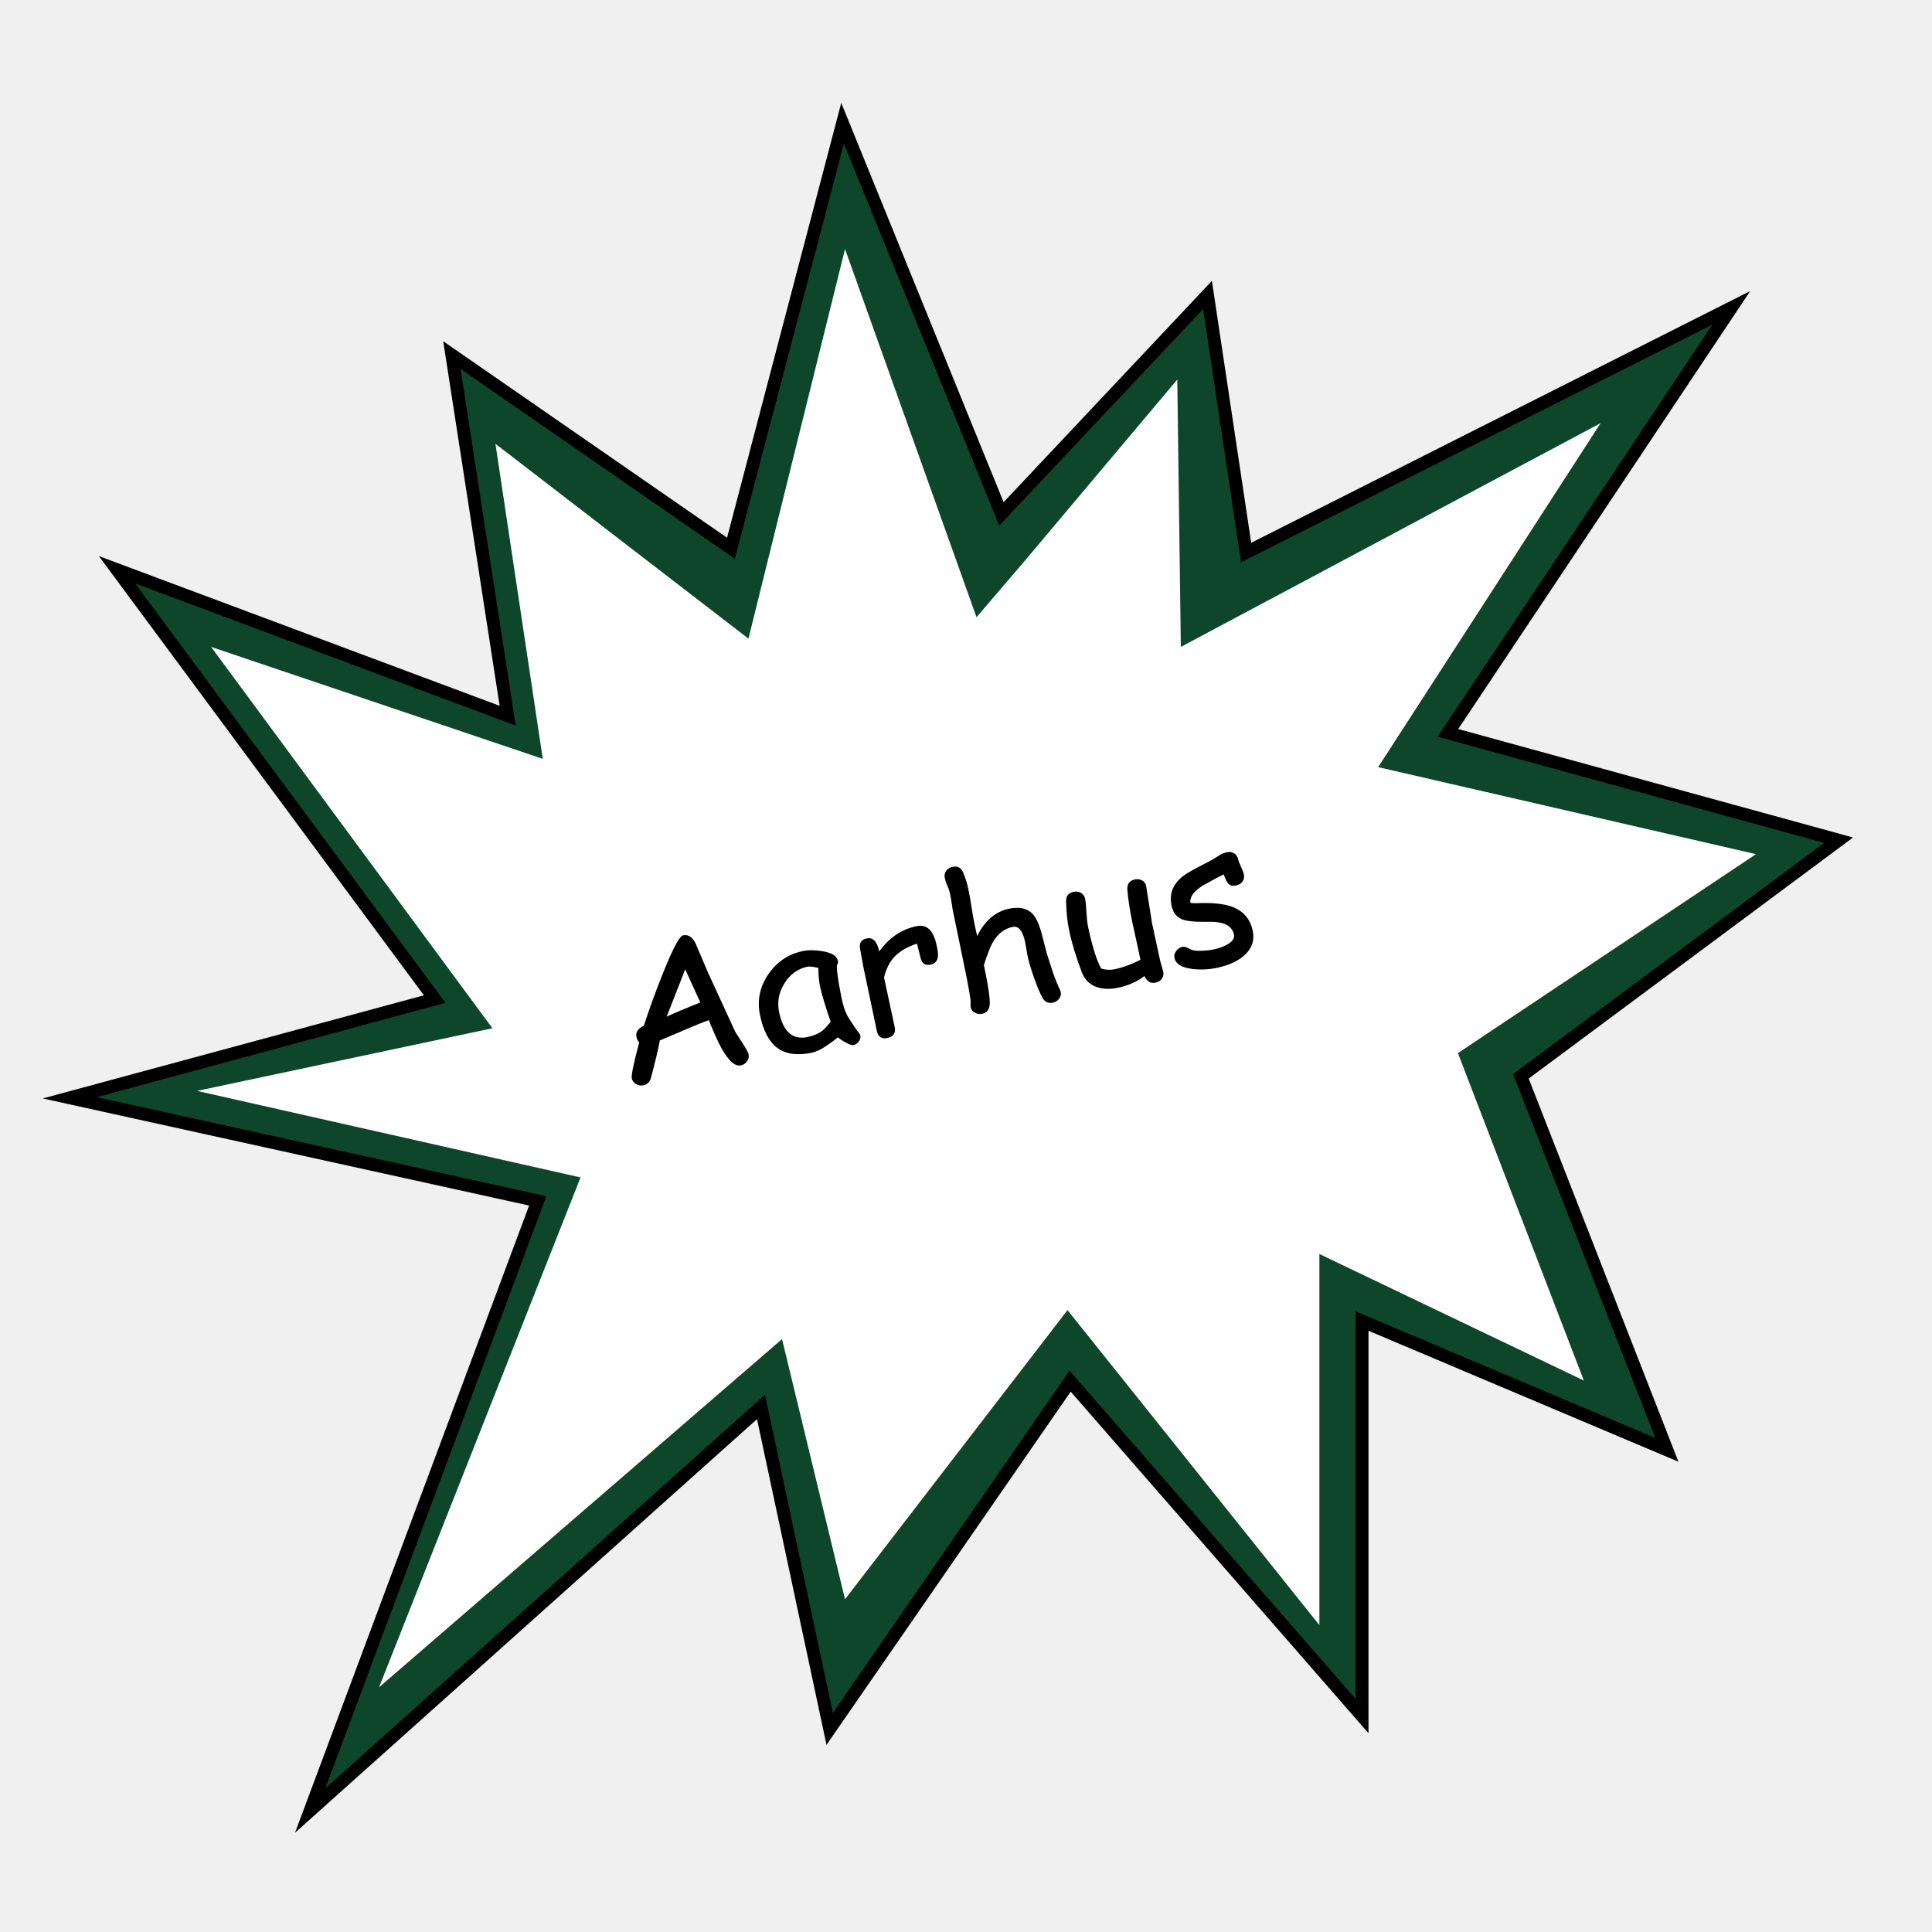
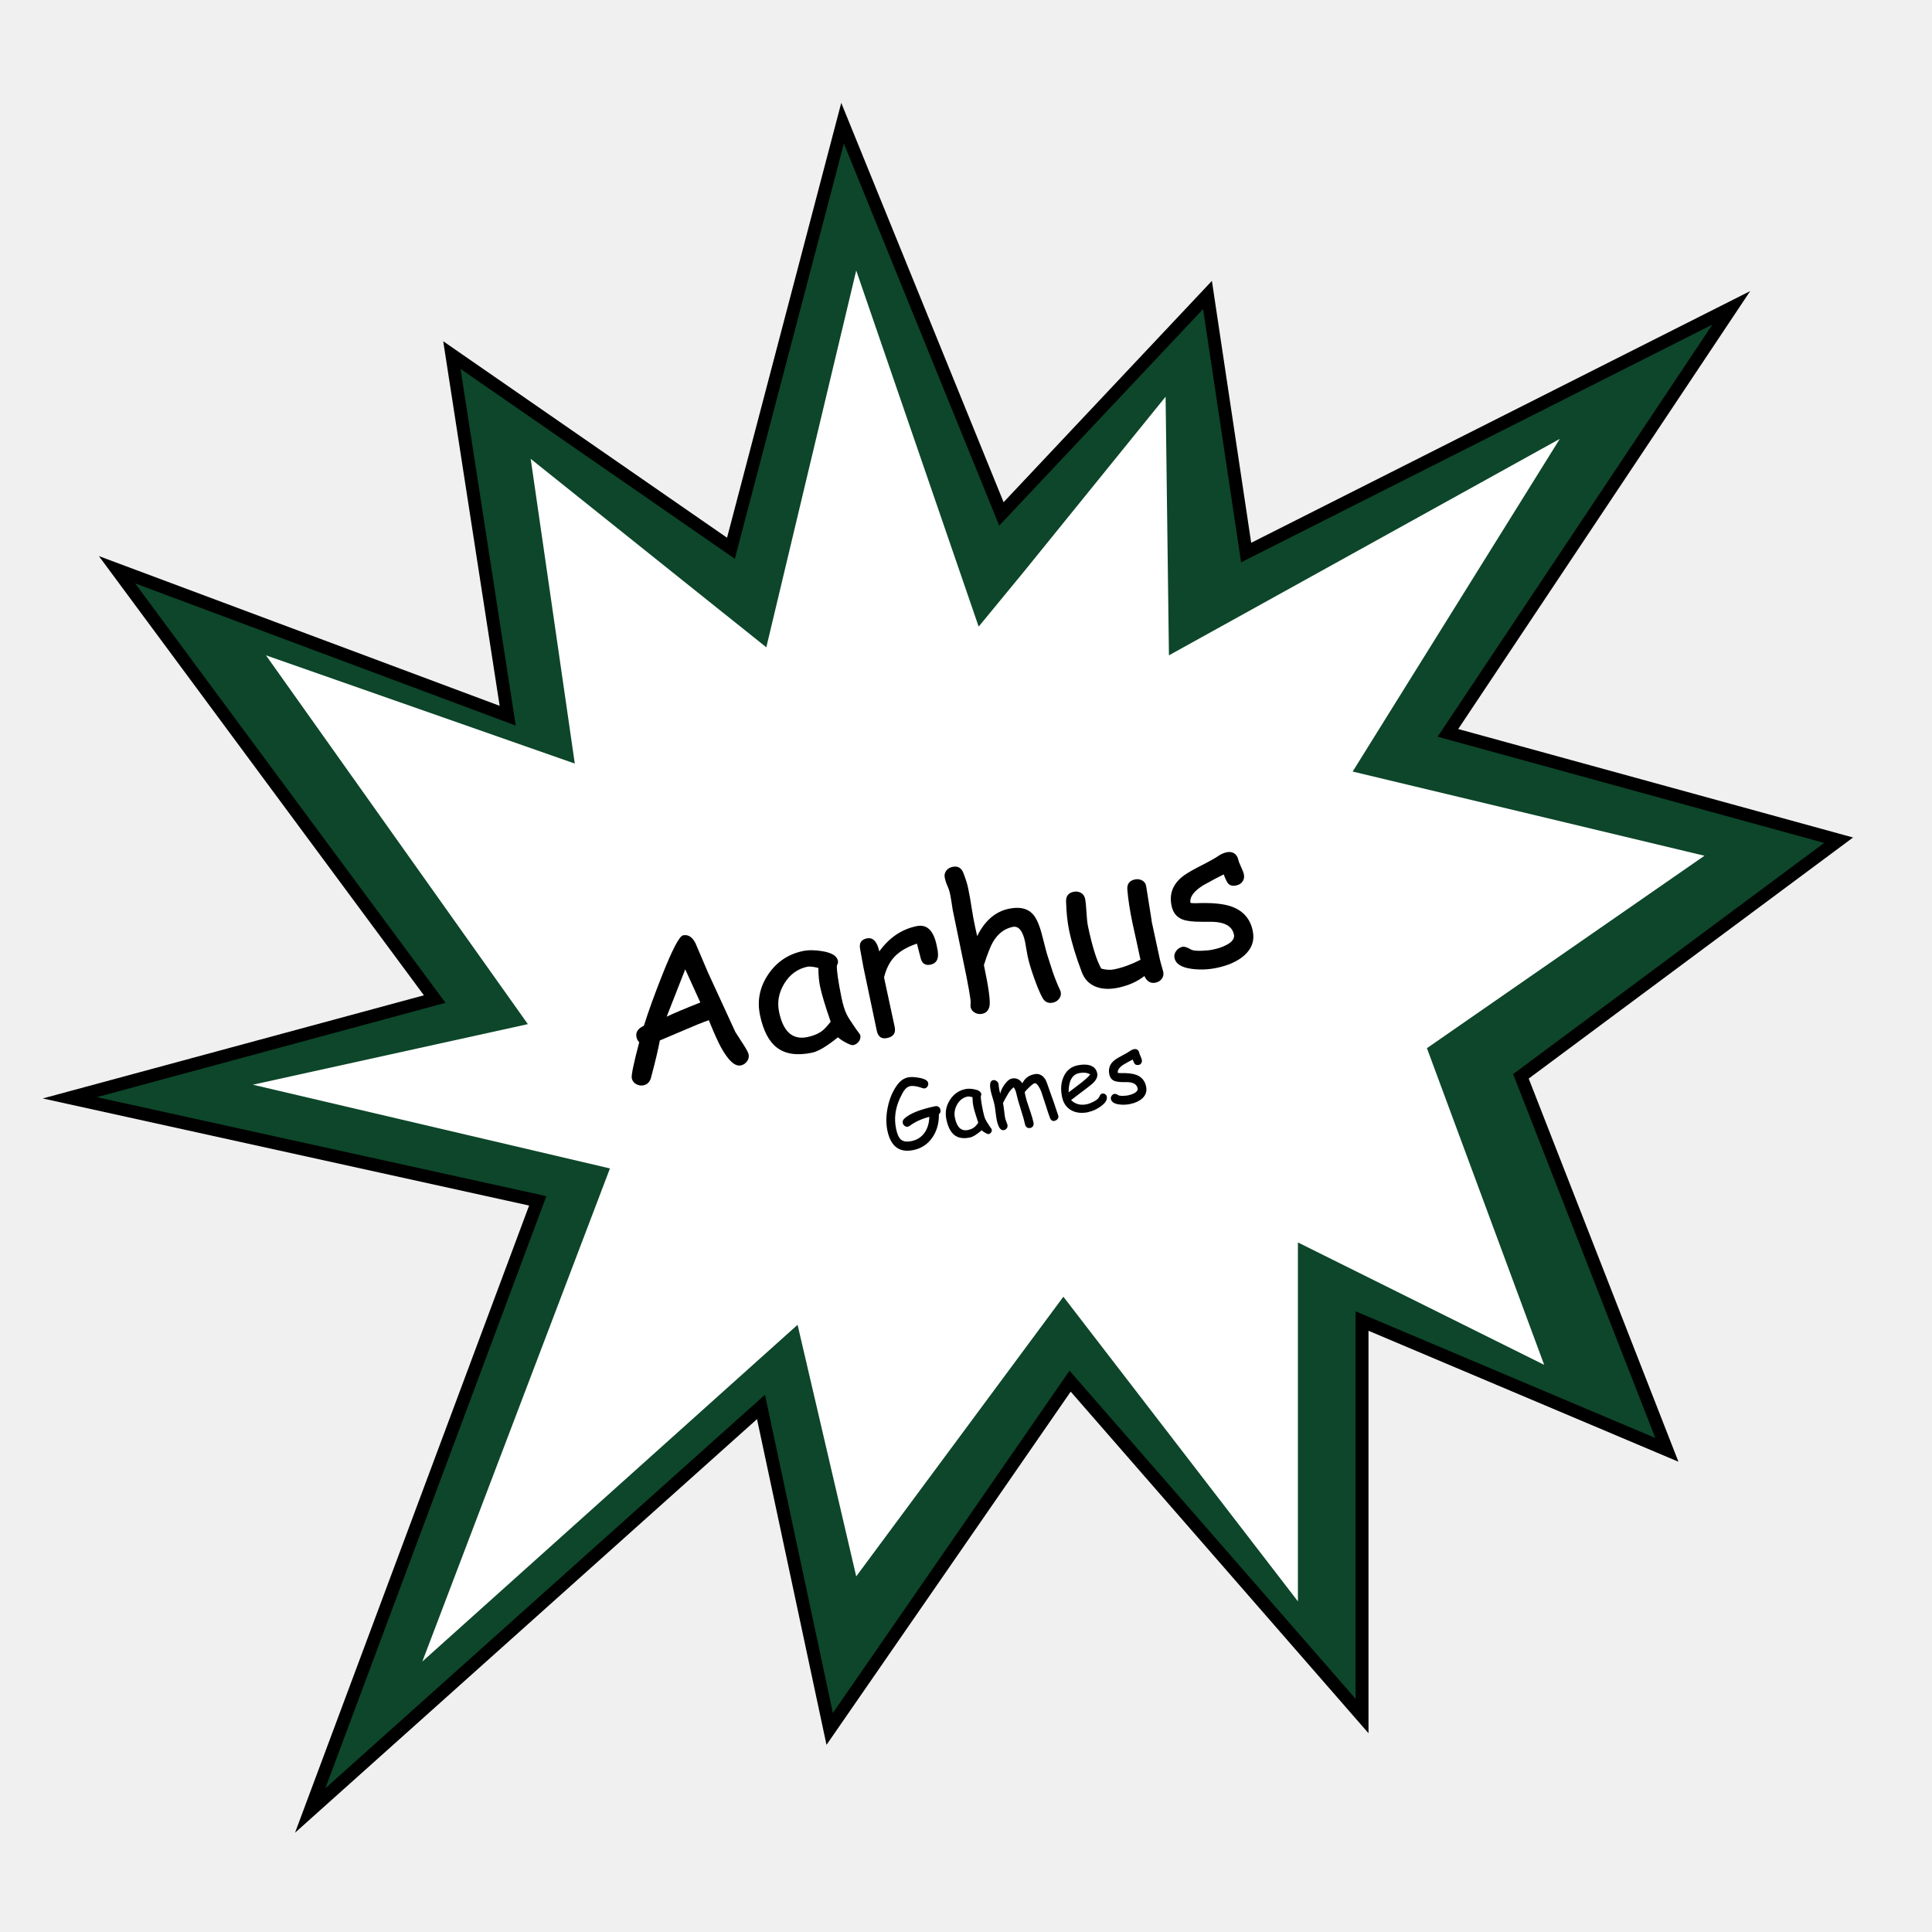
<svg xmlns="http://www.w3.org/2000/svg" id="Layer_2" viewBox="0 0 450 450">
  <defs>
    <style>.cls-1{fill:#fff;}.cls-2{fill:#0d462a;stroke:#000;stroke-miterlimit:10;stroke-width:3px;}</style>
  </defs>
-   <path class="cls-2" d="m27.25,132.7l91,34-13-84,65,45,26-99,37,91,48-51,9,60,113-57-66,99,91,25-74,55,34,87-71-30v92l-68-78-56,81-16-75-105,94,53-142-109-24,37.15-10.05c15.95-4.32,31.9-8.63,47.85-12.95-24.67-33.33-49.33-66.67-74-100Z" />
-   <polygon class="cls-1" points="196.82 58 174.33 148.75 115.4 103.37 126.42 176.75 49.18 150.68 114.69 239.5 45.89 254.09 135.22 274.25 88.29 393 182.15 311.9 196.82 372.5 248.64 305.15 307.31 378.52 307.31 292.08 368.91 321.56 339.58 245.29 409 198.95 321 178.68 372.82 98.55 275.04 150.68 274.21 88.4 238.87 130.41 227.45 143.76 196.82 58" />
  <g>
-     <path d="m172.54,248.15c-1.37.29-2.9-1.12-4.61-4.21-.65-1.18-1.6-3.29-2.84-6.32-1.47.52-3.38,1.29-5.72,2.31l-5.68,2.41c-.36,1.99-1.06,4.95-2.11,8.86-.31.89-.87,1.42-1.69,1.59-.59.12-1.17.03-1.72-.28-.55-.31-.89-.76-1.02-1.37-.14-.67.44-3.47,1.74-8.39-.33-.31-.54-.71-.64-1.18-.24-1.14.33-2.02,1.72-2.65,1.06-3.36,2.47-7.26,4.23-11.7,2.4-6.06,4.03-9.18,4.89-9.36,1.17-.25,2.14.35,2.89,1.81l2.89,6.77,6.4,13.92,1.97,3.06c.67,1.05,1.04,1.76,1.12,2.14.13.6,0,1.16-.37,1.66-.37.5-.86.82-1.45.94Zm-12.93-22.39l-4.33,11.04c1.71-.81,4.32-1.91,7.84-3.3l-3.52-7.74Z" />
-     <path d="m198.72,243.43c-.28.06-.86-.14-1.73-.6-.79-.43-1.39-.84-1.82-1.22-1.27,1.03-2.41,1.84-3.42,2.45-1.01.6-1.87.98-2.6,1.13-3.47.73-6.2.34-8.18-1.17-1.87-1.42-3.18-3.93-3.94-7.52-.72-3.39-.09-6.56,1.87-9.49s4.66-4.76,8.09-5.49c1.29-.27,2.81-.26,4.54.03,2.19.36,3.39,1.09,3.63,2.2.08.38,0,.75-.23,1.1-.04.56.03,1.46.21,2.7.17,1.24.46,2.81.84,4.72.35,1.74.77,3.09,1.25,4.04.28.59,1.01,1.72,2.18,3.41.16.23.41.57.75,1.01l.21.33c.12.56,0,1.07-.33,1.52-.34.45-.78.74-1.33.85Zm-7.71-13.65c-.13-.6-.22-1.27-.29-1.99-.07-.73-.1-1.5-.11-2.34-.61-.15-1.12-.25-1.54-.29-.42-.04-.75-.04-.99,0-2.3.49-4.1,1.79-5.4,3.92-1.3,2.13-1.7,4.35-1.21,6.66.48,2.3,1.28,3.94,2.38,4.9,1.1.97,2.52,1.27,4.24.91,1.43-.3,2.58-.8,3.48-1.5.48-.38,1.12-1.07,1.91-2.07-1.26-3.62-2.08-6.35-2.47-8.2Z" />
-     <path d="m218.42,221.58c.27,1.78-.29,2.81-1.67,3.1-1.28.27-2.06-.29-2.35-1.68-.06-.27-.18-.75-.38-1.46l-.44-1.75c-2.29.76-4.04,1.78-5.24,3.06-1.13,1.19-1.94,2.8-2.43,4.82l2.48,11.52c.3,1.42-.29,2.28-1.76,2.59-1.31.28-2.11-.29-2.41-1.71l-3.11-14.77c-.1-.46-.22-1.16-.38-2.09s-.29-1.63-.38-2.09c-.3-1.42.21-2.26,1.51-2.54,1.46-.31,2.44.7,2.94,3.03,2.3-3.2,5.19-5.16,8.67-5.89,1.2-.25,2.19-.01,2.97.72.77.73,1.34,1.96,1.71,3.68.15.73.25,1.22.29,1.48Z" />
-     <path d="m245.2,233.54c-1.05.22-1.86-.17-2.41-1.16-.58-1.08-1.24-2.65-1.97-4.71-.7-1.98-1.18-3.62-1.46-4.92-.08-.36-.18-.92-.3-1.67-.12-.75-.22-1.31-.29-1.67-.56-2.64-1.53-3.81-2.93-3.51-1.89.4-3.4,1.56-4.55,3.49-.58.99-1.29,2.78-2.12,5.39,1.13,5.34,1.56,8.56,1.29,9.64-.23.96-.79,1.53-1.66,1.71-.61.13-1.18.05-1.73-.25-.54-.3-.87-.72-.99-1.28-.04-.2-.04-.52,0-.97.04-.38-.09-1.42-.4-3.12l-.59-3.13-3.19-15.48c-.26-1.76-.46-2.94-.58-3.55-.15-.72-.36-1.38-.64-1.99-.28-.61-.49-1.26-.63-1.94-.12-.59-.01-1.12.34-1.6.35-.48.84-.78,1.46-.91,1.22-.26,2.06.21,2.53,1.4.52,1.31.9,2.51,1.13,3.61.31,1.47.58,3.02.82,4.64.23,1.55.52,3.09.86,4.63l.41,1.85c.89-1.8,1.95-3.23,3.18-4.29,1.23-1.06,2.62-1.75,4.18-2.08,2.46-.52,4.32-.12,5.56,1.2.88.93,1.63,2.65,2.25,5.15l1.03,3.98,1.37,4.28c.55,1.6,1.11,2.99,1.67,4.17.11.23.18.42.22.59.12.58,0,1.1-.36,1.58-.37.48-.86.79-1.48.92Z" />
-     <path d="m268.22,214.49c.21,1.01.54,2.52.98,4.54.44,2.02.77,3.53.98,4.54.07.31.19.77.38,1.39.18.62.31,1.09.38,1.39.13.6.02,1.14-.33,1.62-.35.48-.84.78-1.46.91-1.14.24-2.01-.27-2.6-1.54-1.66,1.3-3.71,2.21-6.13,2.72-1.95.41-3.64.34-5.09-.2-1.6-.6-2.71-1.73-3.35-3.4-1.36-3.59-2.35-6.84-2.96-9.75-.4-1.92-.64-4.16-.71-6.71-.05-1.26.53-2.02,1.73-2.28.64-.13,1.21-.05,1.73.24.51.29.83.75.96,1.35.14.65.25,1.7.33,3.16.08,1.46.2,2.56.36,3.31.49,2.34,1,4.33,1.51,5.97.51,1.64,1.04,2.92,1.58,3.86.54.15,1.07.24,1.57.27.5.03.98,0,1.45-.1,1.99-.42,4.03-1.16,6.11-2.23l-.92-4.27-.9-4.07c-.64-3.03-1.05-5.69-1.24-7.98-.11-1.32.48-2.12,1.75-2.39.64-.13,1.21-.05,1.73.25.51.3.82.75.91,1.35l1.28,8.04Z" />
-     <path d="m287.97,206.24c-.82.17-1.44.03-1.88-.42-.3-.32-.65-1.04-1.06-2.15-1.06.5-2.67,1.35-4.83,2.56-2.2,1.4-3.17,2.76-2.91,4.08.48.06.94.08,1.39.06,3.54-.14,6.24.11,8.12.77,2.73.96,4.39,2.84,4.98,5.63.48,2.29-.2,4.23-2.05,5.84-1.54,1.32-3.63,2.26-6.29,2.82-1.95.41-3.87.49-5.76.25-2.45-.3-3.83-1.16-4.12-2.56-.12-.56.01-1.1.39-1.62.38-.52.87-.84,1.46-.97.46-.1,1.12.12,1.99.63.42.25,1.28.34,2.57.29,1.03-.04,1.89-.13,2.57-.28,1.25-.26,2.32-.63,3.21-1.12,1.29-.7,1.85-1.49,1.66-2.37-.4-1.91-2.08-2.9-5.05-2.98h-2.42c-2.06.01-3.57-.17-4.51-.54-1.37-.53-2.22-1.59-2.55-3.18-.62-2.93.4-5.33,3.07-7.2.81-.57,2.14-1.32,3.99-2.26,1.85-.94,3.16-1.68,3.93-2.22.56-.38,1.19-.65,1.9-.8.64-.13,1.2-.05,1.69.26.49.31.8.78.94,1.41.09.41.3.98.66,1.73.35.75.57,1.32.66,1.73.13.63.04,1.19-.29,1.67-.33.48-.81.79-1.45.92Z" />
+     <path class="cls-2" d="m27.25,132.7l91,34-13-84,65,45,26-99,37,91,48-51,9,60,113-57-66,99,91,25-74,55,34,87-71-30v92l-68-78-56,81-16-75-105,94,53-142-109-24,37.15-10.05c15.95-4.32,31.9-8.63,47.85-12.95-24.67-33.33-49.33-66.67-74-100Z" />
+     <polygon class="cls-1" points="199.43 63 178.49 150.77 123.61 106.88 133.88 177.85 61.95 152.64 122.95 238.54 58.89 252.65 142.07 272.15 98.37 387 185.77 308.57 199.43 367.17 247.68 302.03 302.31 372.99 302.31 289.39 359.67 317.9 332.36 244.14 397 199.32 315.06 179.71 363.31 102.22 272.27 152.64 271.49 92.4 238.58 133.03 227.95 145.95 199.43 63" />
+     <g>
+       <path d="m172.54,248.15c-1.37.29-2.9-1.12-4.61-4.21-.65-1.18-1.6-3.29-2.84-6.32-1.47.52-3.38,1.29-5.72,2.31l-5.68,2.41c-.36,1.99-1.06,4.95-2.11,8.86-.31.89-.87,1.42-1.69,1.59-.59.12-1.17.03-1.72-.28-.55-.31-.89-.76-1.02-1.37-.14-.67.44-3.47,1.74-8.39-.33-.31-.54-.71-.64-1.18-.24-1.14.33-2.02,1.72-2.65,1.06-3.36,2.47-7.26,4.23-11.7,2.4-6.06,4.03-9.18,4.89-9.36,1.17-.25,2.14.35,2.89,1.81l2.89,6.77,6.4,13.92,1.97,3.06c.67,1.05,1.04,1.76,1.12,2.14.13.6,0,1.16-.37,1.66-.37.5-.86.82-1.45.94Zm-12.93-22.39l-4.33,11.04c1.71-.81,4.32-1.91,7.84-3.3l-3.52-7.74Z" />
+       <path d="m198.72,243.43c-.28.06-.86-.14-1.73-.6-.79-.43-1.39-.84-1.82-1.22-1.27,1.03-2.41,1.84-3.42,2.45-1.01.6-1.87.98-2.6,1.13-3.47.73-6.2.34-8.18-1.17-1.87-1.42-3.18-3.93-3.94-7.52-.72-3.39-.09-6.56,1.87-9.49s4.66-4.76,8.09-5.49c1.29-.27,2.81-.26,4.54.03,2.19.36,3.39,1.09,3.63,2.2.08.38,0,.75-.23,1.1-.04.56.03,1.46.21,2.7.17,1.24.46,2.81.84,4.72.35,1.74.77,3.09,1.25,4.04.28.59,1.01,1.72,2.18,3.41.16.23.41.57.75,1.01l.21.33c.12.56,0,1.07-.33,1.52-.34.45-.78.74-1.33.85Zm-7.71-13.65c-.13-.6-.22-1.27-.29-1.99-.07-.73-.1-1.5-.11-2.34-.61-.15-1.12-.25-1.54-.29-.42-.04-.75-.04-.99,0-2.3.49-4.1,1.79-5.4,3.92-1.3,2.13-1.7,4.35-1.21,6.66.48,2.3,1.28,3.94,2.38,4.9,1.1.97,2.52,1.27,4.24.91,1.43-.3,2.58-.8,3.48-1.5.48-.38,1.12-1.07,1.91-2.07-1.26-3.62-2.08-6.35-2.47-8.2Z" />
+       <path d="m218.42,221.58c.27,1.78-.29,2.81-1.67,3.1-1.28.27-2.06-.29-2.35-1.68-.06-.27-.18-.75-.38-1.46l-.44-1.75c-2.29.76-4.04,1.78-5.24,3.06-1.13,1.19-1.94,2.8-2.43,4.82l2.48,11.52c.3,1.42-.29,2.28-1.76,2.59-1.31.28-2.11-.29-2.41-1.71l-3.11-14.77c-.1-.46-.22-1.16-.38-2.09s-.29-1.63-.38-2.09c-.3-1.42.21-2.26,1.51-2.54,1.46-.31,2.44.7,2.94,3.03,2.3-3.2,5.19-5.16,8.67-5.89,1.2-.25,2.19-.01,2.97.72.77.73,1.34,1.96,1.71,3.68.15.73.25,1.22.29,1.48Z" />
+       <path d="m245.2,233.54c-1.05.22-1.86-.17-2.41-1.16-.58-1.08-1.24-2.65-1.97-4.71-.7-1.98-1.18-3.62-1.46-4.92-.08-.36-.18-.92-.3-1.67-.12-.75-.22-1.31-.29-1.67-.56-2.64-1.53-3.81-2.93-3.51-1.89.4-3.4,1.56-4.55,3.49-.58.99-1.29,2.78-2.12,5.39,1.13,5.34,1.56,8.56,1.29,9.64-.23.96-.79,1.53-1.66,1.71-.61.13-1.18.05-1.73-.25-.54-.3-.87-.72-.99-1.28-.04-.2-.04-.52,0-.97.04-.38-.09-1.42-.4-3.12l-.59-3.13-3.19-15.48c-.26-1.76-.46-2.94-.58-3.55-.15-.72-.36-1.38-.64-1.99-.28-.61-.49-1.26-.63-1.94-.12-.59-.01-1.12.34-1.6.35-.48.84-.78,1.46-.91,1.22-.26,2.06.21,2.53,1.4.52,1.31.9,2.51,1.13,3.61.31,1.47.58,3.02.82,4.64.23,1.55.52,3.09.86,4.63l.41,1.85c.89-1.8,1.95-3.23,3.18-4.29,1.23-1.06,2.62-1.75,4.18-2.08,2.46-.52,4.32-.12,5.56,1.2.88.93,1.63,2.65,2.25,5.15l1.03,3.98,1.37,4.28c.55,1.6,1.11,2.99,1.67,4.17.11.23.18.42.22.59.12.58,0,1.1-.36,1.58-.37.48-.86.79-1.48.92Z" />
+       <path d="m268.22,214.49c.21,1.01.54,2.52.98,4.54.44,2.02.77,3.53.98,4.54.07.31.19.77.38,1.39.18.62.31,1.09.38,1.39.13.6.02,1.14-.33,1.62-.35.48-.84.78-1.46.91-1.14.24-2.01-.27-2.6-1.54-1.66,1.3-3.71,2.21-6.13,2.72-1.95.41-3.64.34-5.09-.2-1.6-.6-2.71-1.73-3.35-3.4-1.36-3.59-2.35-6.84-2.96-9.75-.4-1.92-.64-4.16-.71-6.71-.05-1.26.53-2.02,1.73-2.28.64-.13,1.21-.05,1.73.24.51.29.83.75.96,1.35.14.65.25,1.7.33,3.16.08,1.46.2,2.56.36,3.31.49,2.34,1,4.33,1.51,5.97.51,1.64,1.04,2.92,1.58,3.86.54.15,1.07.24,1.57.27.5.03.98,0,1.45-.1,1.99-.42,4.03-1.16,6.11-2.23l-.92-4.27-.9-4.07c-.64-3.03-1.05-5.69-1.24-7.98-.11-1.32.48-2.12,1.75-2.39.64-.13,1.21-.05,1.73.25.51.3.82.75.91,1.35l1.28,8.04Z" />
+       <path d="m287.97,206.24c-.82.17-1.44.03-1.88-.42-.3-.32-.65-1.04-1.06-2.15-1.06.5-2.67,1.35-4.83,2.56-2.2,1.4-3.17,2.76-2.91,4.08.48.06.94.08,1.39.06,3.54-.14,6.24.11,8.12.77,2.73.96,4.39,2.84,4.98,5.63.48,2.29-.2,4.23-2.05,5.84-1.54,1.32-3.63,2.26-6.29,2.82-1.95.41-3.87.49-5.76.25-2.45-.3-3.83-1.16-4.12-2.56-.12-.56.01-1.1.39-1.62.38-.52.87-.84,1.46-.97.46-.1,1.12.12,1.99.63.42.25,1.28.34,2.57.29,1.03-.04,1.89-.13,2.57-.28,1.25-.26,2.32-.63,3.21-1.12,1.29-.7,1.85-1.49,1.66-2.37-.4-1.91-2.08-2.9-5.05-2.98h-2.42c-2.06.01-3.57-.17-4.51-.54-1.37-.53-2.22-1.59-2.55-3.18-.62-2.93.4-5.33,3.07-7.2.81-.57,2.14-1.32,3.99-2.26,1.85-.94,3.16-1.68,3.93-2.22.56-.38,1.19-.65,1.9-.8.64-.13,1.2-.05,1.69.26.49.31.8.78.94,1.41.09.41.3.98.66,1.73.35.75.57,1.32.66,1.73.13.63.04,1.19-.29,1.67-.33.48-.81.79-1.45.92Z" />
+     </g>
+   </g>
+   <g>
+     <path d="m218.69,259.56c.02,2.14-.51,3.96-1.58,5.47-1.07,1.51-2.51,2.45-4.31,2.83-1.65.35-2.98.15-3.99-.6s-1.72-2.04-2.11-3.88c-.37-1.73-.33-3.6.1-5.61.43-2.01,1.17-3.71,2.22-5.12.7-.94,1.52-1.5,2.48-1.71.61-.13,1.45-.1,2.53.09,1.32.22,2.04.63,2.16,1.21.06.27,0,.54-.15.8-.16.26-.37.41-.66.47-.15.03-.37,0-.67-.12-1.15-.41-2.08-.54-2.79-.39-.5.11-.97.48-1.41,1.11-.22.32-.51.88-.88,1.67-1.11,2.37-1.42,4.76-.91,7.15.26,1.26.64,2.09,1.14,2.51.54.46,1.37.57,2.5.33,1.2-.25,2.16-.85,2.88-1.79.76-1,1.17-2.28,1.22-3.85-1.83.48-3.35,1.18-4.54,2.08-.14.11-.28.17-.43.21-.29.06-.56,0-.8-.19-.22-.17-.37-.39-.42-.67-.08-.37.04-.7.35-1,1.26-1.19,3.66-2.15,7.2-2.9.29-.06.55-.01.78.14.24.15.38.38.45.67.09.43-.03.79-.35,1.05Z" />
+     <path d="m230.27,264.15c-.13.03-.39-.07-.79-.29-.36-.21-.63-.41-.83-.59-.57.48-1.08.87-1.53,1.15-.45.28-.84.45-1.17.52-1.57.33-2.8.13-3.7-.6-.85-.69-1.46-1.89-1.82-3.6-.34-1.62-.08-3.12.8-4.5.87-1.39,2.08-2.24,3.62-2.57.58-.12,1.27-.11,2.05.04.99.18,1.54.54,1.65,1.07.04.18,0,.35-.1.52-.01.27.02.7.11,1.29.09.59.22,1.34.41,2.25.17.83.36,1.47.58,1.93.13.28.46.82,1,1.63.07.11.19.27.34.48l.1.16c.06.27,0,.51-.14.72-.15.21-.35.35-.6.4Zm-3.56-6.53c-.06-.29-.11-.61-.14-.95-.03-.35-.05-.72-.06-1.11-.27-.08-.51-.12-.7-.15-.19-.02-.34-.02-.45,0-1.04.22-1.84.83-2.42,1.83-.57,1-.75,2.06-.51,3.16.23,1.1.6,1.88,1.1,2.34.5.47,1.14.62,1.92.46.64-.13,1.16-.37,1.56-.7.21-.18.5-.5.85-.98-.59-1.73-.97-3.03-1.16-3.91Z" />
+     <path d="m245.72,261.07c-.55.12-.93-.11-1.15-.67-.28-.71-.61-1.72-1.02-3.03l-1-3.04c-.16-.45-.37-.88-.63-1.28-.35-.55-.66-.8-.93-.74-.25.05-.67.36-1.25.92-.56.52-.92.92-1.07,1.2.13.63.27,1.26.45,1.88l.87,2.62c.35,1.03.6,1.89.74,2.58.06.29.02.55-.12.78-.14.23-.36.38-.65.44-.29.06-.54.01-.77-.14-.22-.15-.37-.38-.43-.67-.17-.81-.5-1.99-1-3.54-.5-1.55-.83-2.73-1-3.54-.15-.71-.37-1.24-.65-1.59-.42.31-.83.76-1.21,1.34l-.9,1.57c-.07.18-.2.43-.38.74.08.4.17,1,.26,1.8.09.8.18,1.38.25,1.76.04.2.13.48.27.82s.23.6.26.76c.06.27,0,.53-.16.76-.17.23-.38.37-.66.43-.76.16-1.31-.62-1.68-2.34-.08-.4-.17-1.01-.27-1.82-.09-.81-.18-1.42-.27-1.82-.08-.35-.22-.88-.43-1.58-.21-.69-.36-1.22-.43-1.59-.32-1.52-.14-2.35.54-2.49.26-.05.52,0,.79.19.26.18.43.41.48.67.03.13.05.33.07.6.02.28.05.48.08.62l.24,1.05c.2-.79.57-1.54,1.13-2.27.55-.72,1.07-1.13,1.54-1.23,1.05-.22,1.88.15,2.5,1.11.26-.57.63-1.02,1.08-1.38.46-.35,1.01-.6,1.67-.74,1.12-.24,2.01.21,2.67,1.32.13.22.47,1.13,1.01,2.73.43,1.11,1.07,2.98,1.93,5.6.08.26.03.51-.13.74-.16.23-.38.37-.67.43Z" />
+     <path d="m253.55,259.03c-1.51.32-2.82.2-3.91-.36-1.2-.62-1.96-1.68-2.27-3.19-.37-1.74-.25-3.29.34-4.64.65-1.48,1.73-2.38,3.27-2.7,1.11-.23,2.06-.24,2.84-.01.96.28,1.54.9,1.74,1.85.14.67-.11,1.36-.75,2.06-.28.31-.91.84-1.89,1.57l-3.45,2.62c.49.48,1.05.8,1.66.96.62.16,1.3.17,2.04,0,.46-.1.99-.3,1.57-.6.74-.39,1.19-.78,1.34-1.19.15-.41.36-.63.62-.69.23-.05.46,0,.68.13.22.14.36.32.41.56.16.74-.31,1.51-1.39,2.29-.93.67-1.88,1.11-2.85,1.31Zm-2.2-9.08c-.82.17-1.43.63-1.84,1.38-.41.75-.61,1.78-.61,3.11l2.77-2.11c1.09-.84,1.84-1.54,2.27-2.08-.69-.41-1.55-.51-2.59-.29Z" />
+     <path d="m265.17,248.03c-.37.08-.65,0-.85-.21-.14-.15-.3-.5-.49-1.03-.47.23-1.2.63-2.17,1.19-.99.66-1.42,1.3-1.29,1.93.22.03.42.04.63.04,1.6-.05,2.82.09,3.67.41,1.24.47,2,1.37,2.28,2.71.23,1.09-.07,2.01-.89,2.77-.69.62-1.63,1.06-2.83,1.31-.88.18-1.74.21-2.6.09-1.11-.16-1.73-.57-1.88-1.24-.06-.27,0-.52.17-.77.17-.25.39-.4.65-.45.21-.04.51.06.9.31.19.12.58.17,1.16.15.46-.01.85-.05,1.16-.12.56-.12,1.04-.29,1.44-.51.58-.33.83-.7.74-1.12-.19-.91-.96-1.39-2.29-1.44h-1.09c-.93-.02-1.61-.11-2.04-.29-.62-.26-1.01-.77-1.17-1.52-.29-1.4.15-2.53,1.35-3.41.36-.27.96-.62,1.79-1.05.83-.44,1.42-.78,1.76-1.04.25-.18.53-.3.86-.37.29-.06.54-.02.77.13.22.15.37.37.43.68.04.19.14.47.31.83.16.36.26.63.3.83.06.3.02.56-.12.79-.14.23-.36.37-.65.43Z" />
  </g>
</svg>
